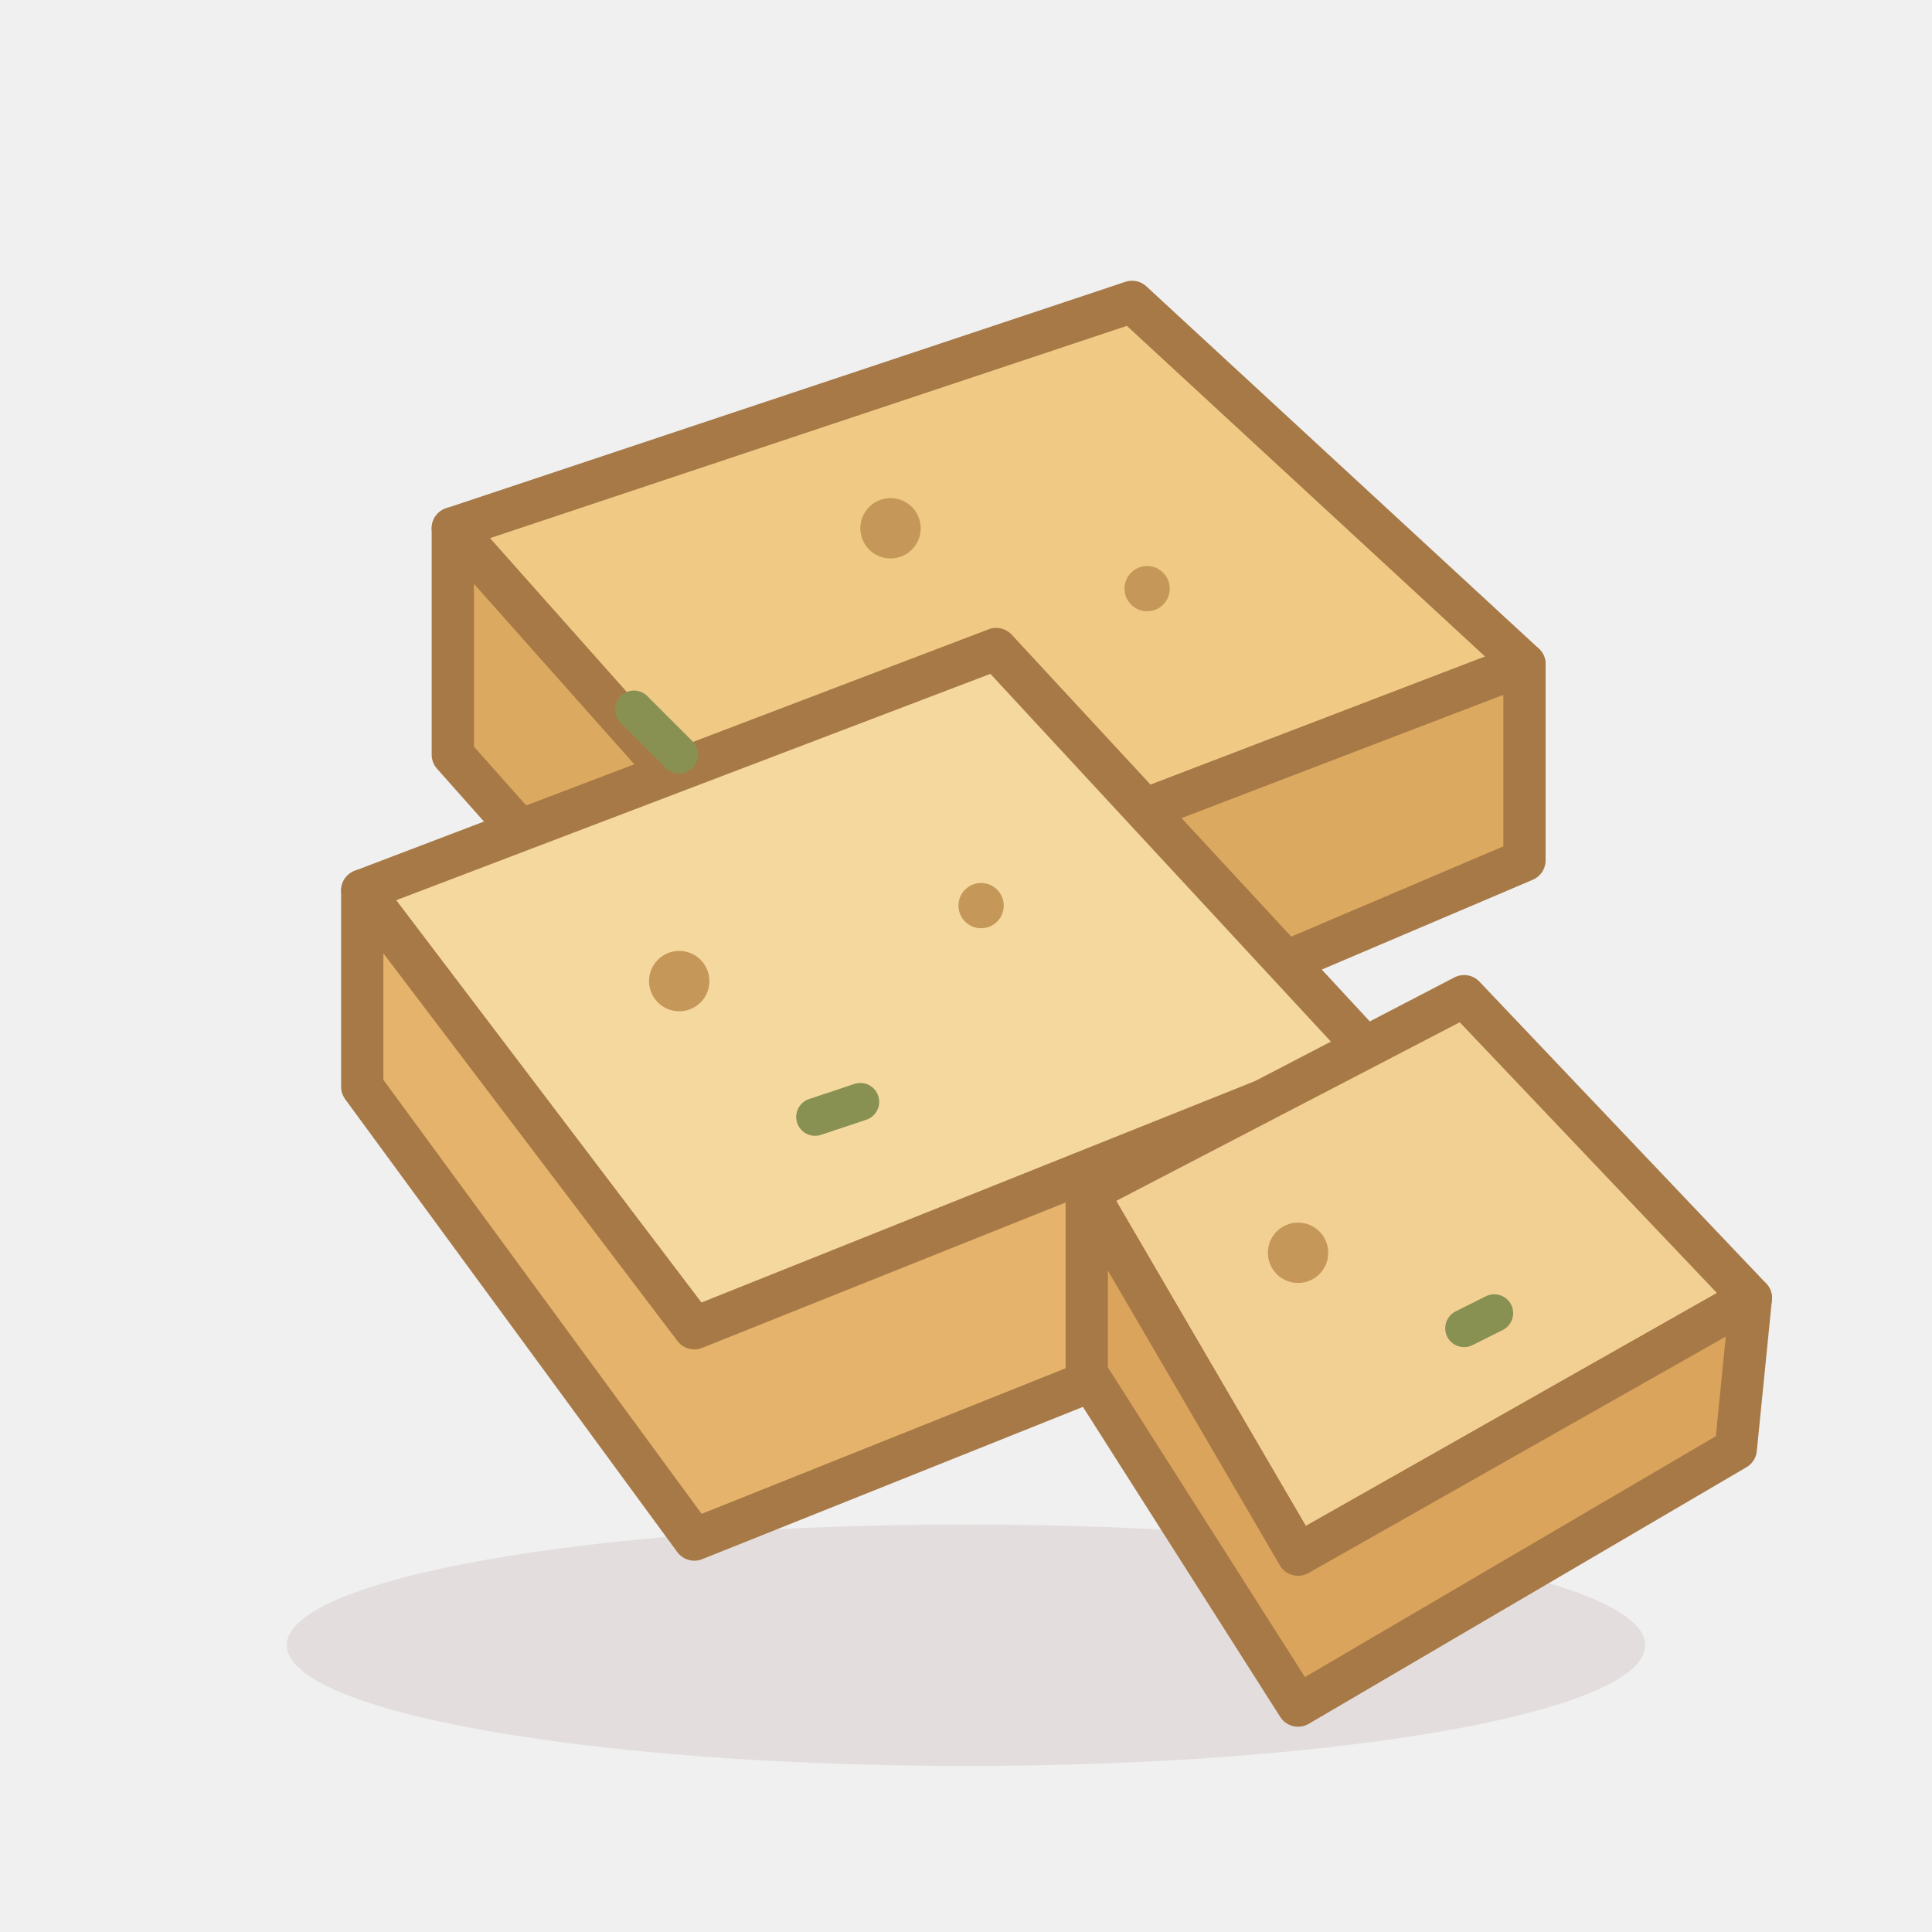
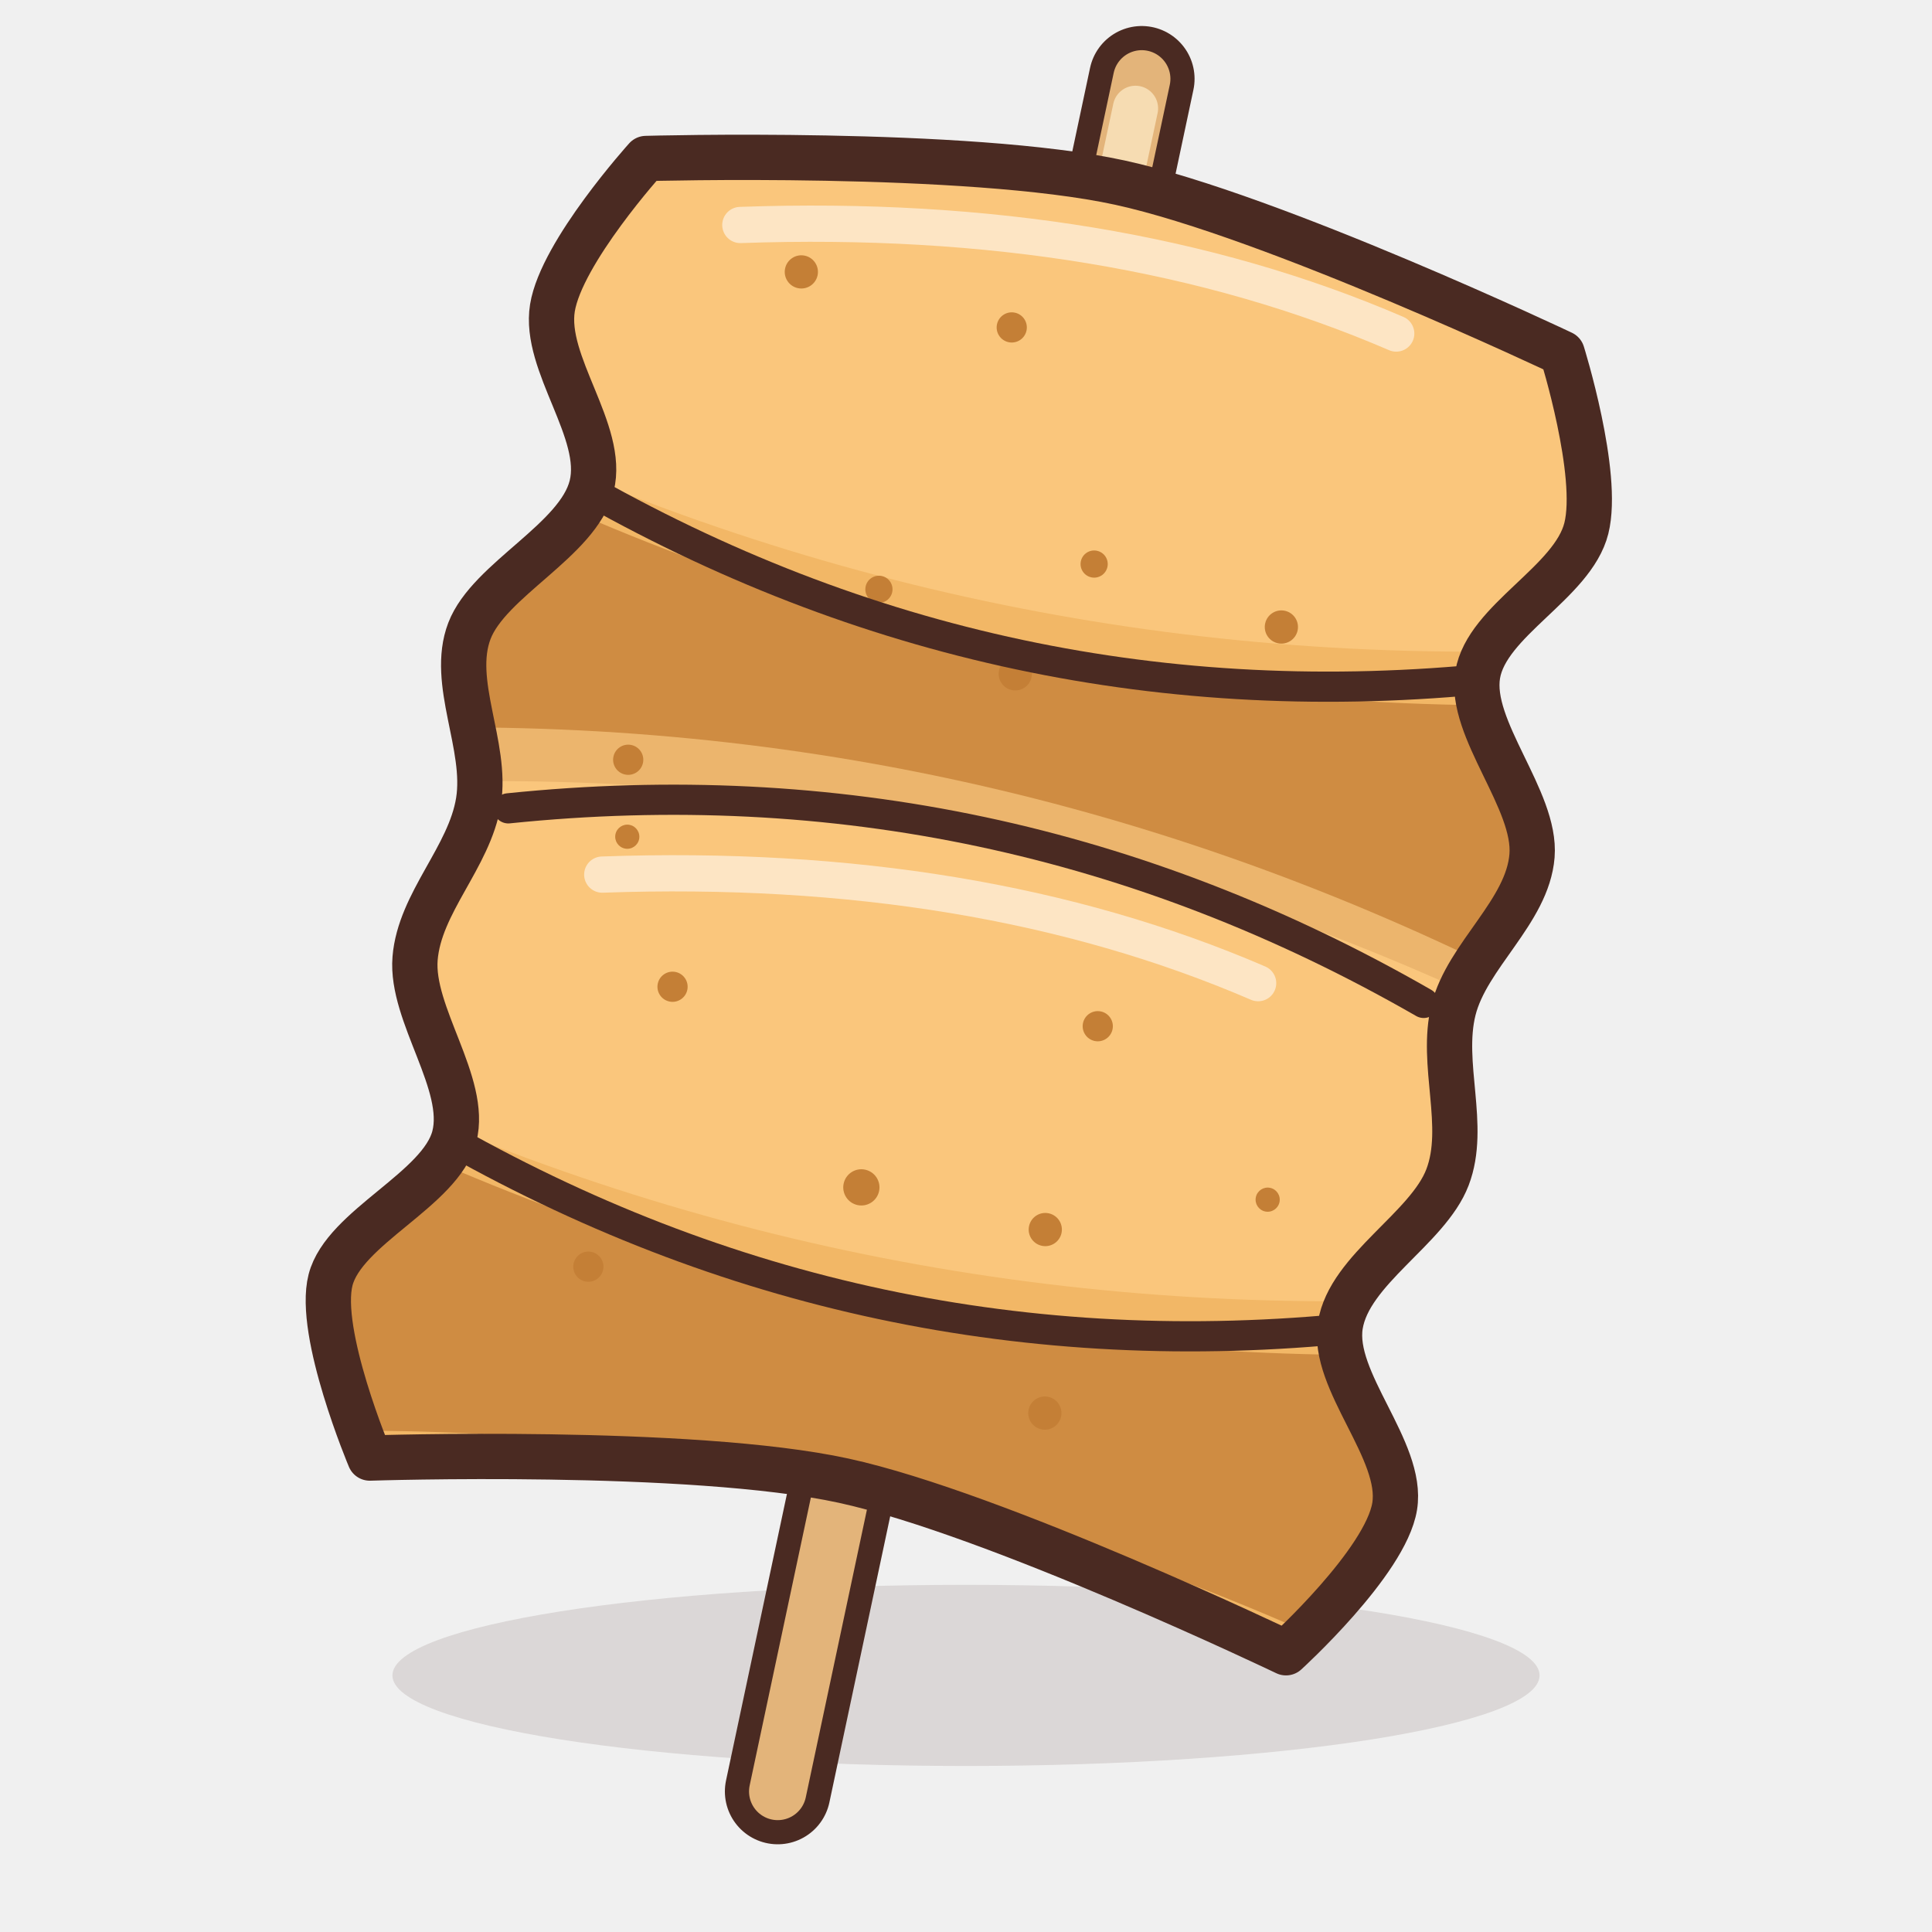
- <svg xmlns="http://www.w3.org/2000/svg" viewBox="0 0 128 128" fill="none">
-   <ellipse cx="64" cy="109" rx="45" ry="8" fill="#723c36" opacity=".1" />
-   <g stroke="#a77946" stroke-width="2.8" stroke-linejoin="round">
-     <path d="M30 35 75 20l26 24-47 18L30 35Z" fill="#f0ca85" />
-     <path d="m30 35 24 27 47-18v13L54 77 30 50V35Z" fill="#dca960" />
-     <path d="m24 59 42-16 25 27-45 18-22-29Z" fill="#f5d89e" />
-     <path d="m24 59 22 29 45-18v14l-45 18-22-30V59Z" fill="#e5b36b" />
-     <path d="m72 79 25-13 19 20-30 17-14-24Z" fill="#f2d093" />
-     <path d="m72 79 14 24 30-17-1 10-29 17-14-22V79Z" fill="#dba45d" />
+ <svg xmlns="http://www.w3.org/2000/svg" viewBox="0 0 128 128" stroke-linecap="round" stroke-linejoin="round">
+   <style>.o,.p,.q,.s,.t,.u{stroke:#4a2a22}.o,.p,.q,.h,.l{fill:none}.o,.s{stroke-width:3}.p,.t{stroke-width:2}.q,.u{stroke-width:1.4}.h{stroke:#fff;stroke-opacity:.55}</style>
+   <defs>
+     <path id="mq-1" d="M42.8 10.5c0 0 21.3-.6 31.4 1.6s29.3 11.3 29.3 11.3s2.5 8 1.6 11.6s-6.6 6.1-7.2 9.7s3.9 8.3 3.6 12s-4.3 6.6-5.2 10.2s.9 7.7-.4 11.1s-6.5 6.1-7.1 9.8s4.2 8.3 3.6 12s-7.2 9.7-7.2 9.7s-19.2-9.2-29.3-11.4s-31.4-1.5-31.4-1.5s-3.5-8.3-2.6-11.8s7.3-6 8.2-9.5s-2.9-8.1-2.6-11.8s3.6-6.7 4.2-10.4s-1.9-7.9-.6-11.3s7.2-6 8.1-9.6s-3.2-8.1-2.6-11.8s6.2-9.9 6.2-9.9z" />
+   </defs>
+   <ellipse cx="64" cy="111" rx="38" ry="6" fill="#3a1d16" opacity=".12" />
+   <g transform="translate(64 60) rotate(12)">
+     <path d="M0-56V60" class="l" stroke="#4a2a22" stroke-width="7" />
+     <path d="M0-56V60" class="l" stroke="#e3b47a" stroke-width="3.8" />
+     <path d="M0-54v6" class="l" stroke="#f6dcb2" stroke-width="3" />
  </g>
-   <g fill="#c59859">
-     <circle cx="59" cy="35" r="2" />
-     <circle cx="76" cy="39" r="1.5" />
-     <circle cx="45" cy="65" r="2" />
-     <circle cx="65" cy="60" r="1.5" />
-     <circle cx="86" cy="83" r="2" />
+   <use href="#mq-1" fill="#f2b766" />
+   <clipPath id="mq-1c">
+     <use href="#mq-1" />
+   </clipPath>
+   <g clip-path="url(#mq-1c)">
+     <g transform="translate(64 60) rotate(12)">
+       <path d="M-39 -22Q0 -12 39 -22V0Q0 -10 -39 0ZM-39 22Q0 32 39 22V44Q0 34 -39 44Z" fill="#cf8c42" />
+       <path d="M-39 -44Q0 -54 39 -44V-22Q0 -12 -39 -22ZM-39 0Q0 -10 39 0V22Q0 32 -39 22Z" fill="#ffd18a" opacity=".6" transform="translate(-3 -3)" />
+       <g fill="#c47f36">
+         <circle cx="-17.9" cy="9.3" r="1" />
+         <circle cx="10.2" cy="6" r="1" />
+         <circle cx="16.6" cy="-22.4" r="1.1" />
+         <circle cx="-22.9" cy=".2" r=".8" />
+         <circle cx="3.6" cy="-23.9" r=".9" />
+         <circle cx="23.6" cy="14.9" r=".8" />
+         <circle cx="-19.4" cy="-38.8" r="1.1" />
+         <circle cx="-2.9" cy="19.7" r="1.2" />
+         <circle cx="-23.9" cy="-4.8" r="1" />
+         <circle cx="0" cy="-15.7" r="1.1" />
+         <circle cx="-19.5" cy="28.6" r="1" />
+         <circle cx="12.1" cy="31.8" r="1.1" />
+         <circle cx="9.6" cy="19.9" r="1.1" />
+         <circle cx="-10" cy="-19.3" r=".9" />
+         <circle cx="-9.9" cy="40" r="1.1" />
+         <circle cx="-5" cy="-38.1" r="1" />
+       </g>
+       <path d="M-31 -22Q0 -12 31 -22M-31 0Q0 -10 31 0M-31 22Q0 32 31 22" fill="none" stroke="#4a2a22" stroke-width="2" />
+       <path d="M-24-41q24-6 44-2M-24 3q24-6 44-2" class="h" stroke-width="2.4" />
+     </g>
  </g>
-   <path d="m42 47 3 3m9 24 3-1m40 15 2-1" stroke="#889152" stroke-width="2.5" stroke-linecap="round" />
+   <use href="#mq-1" class="o" />
</svg>
